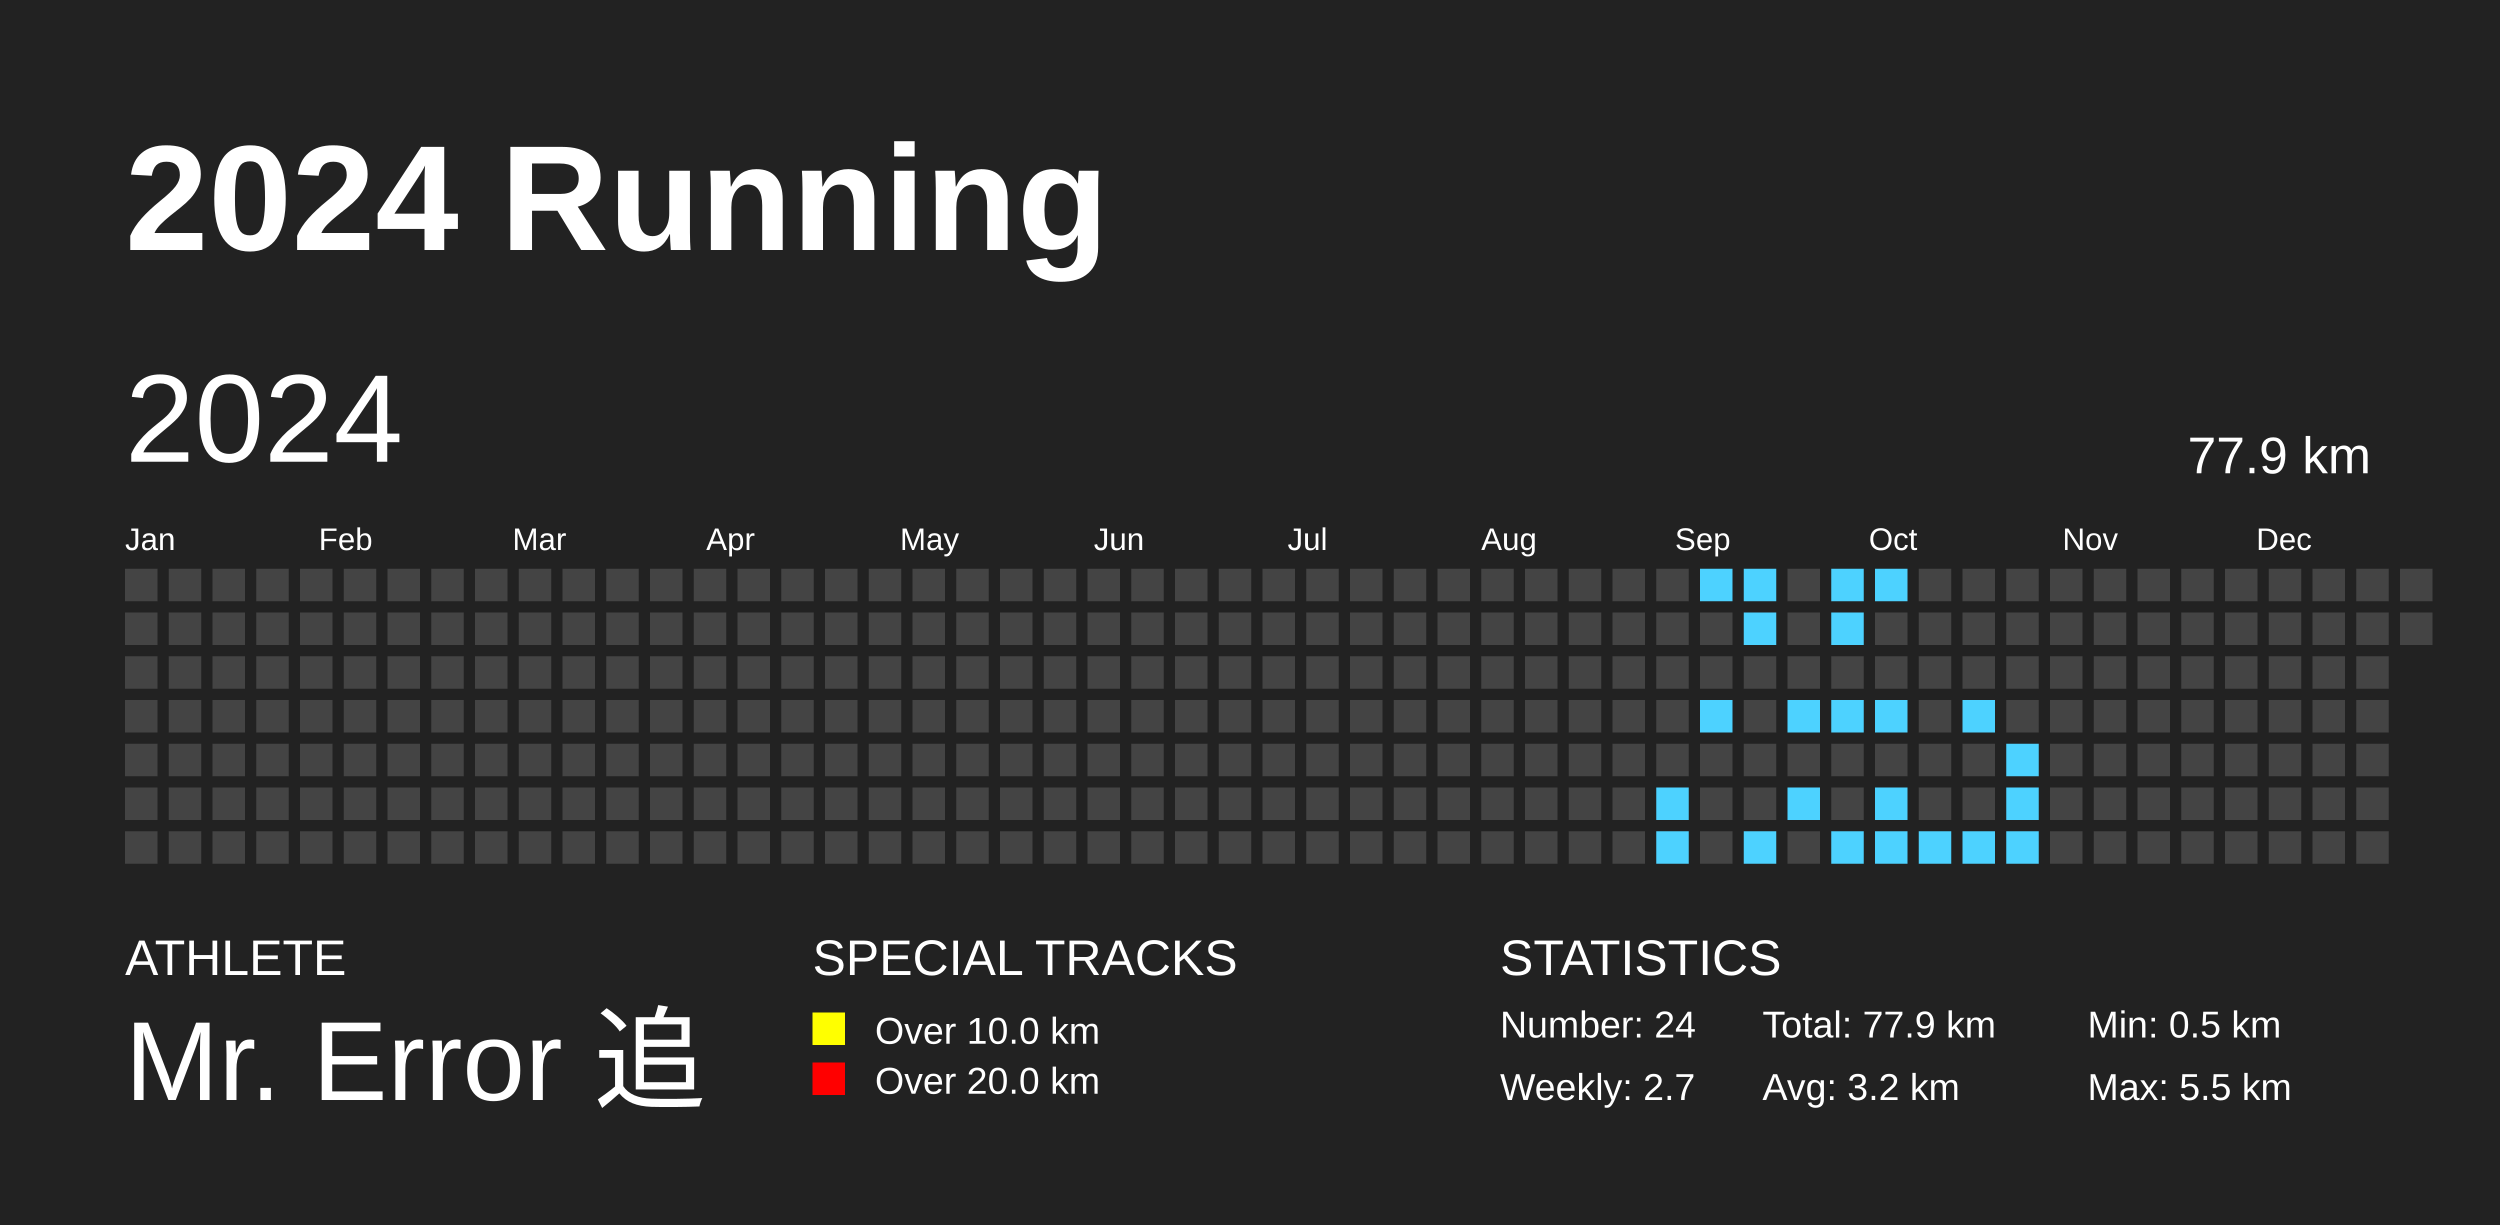
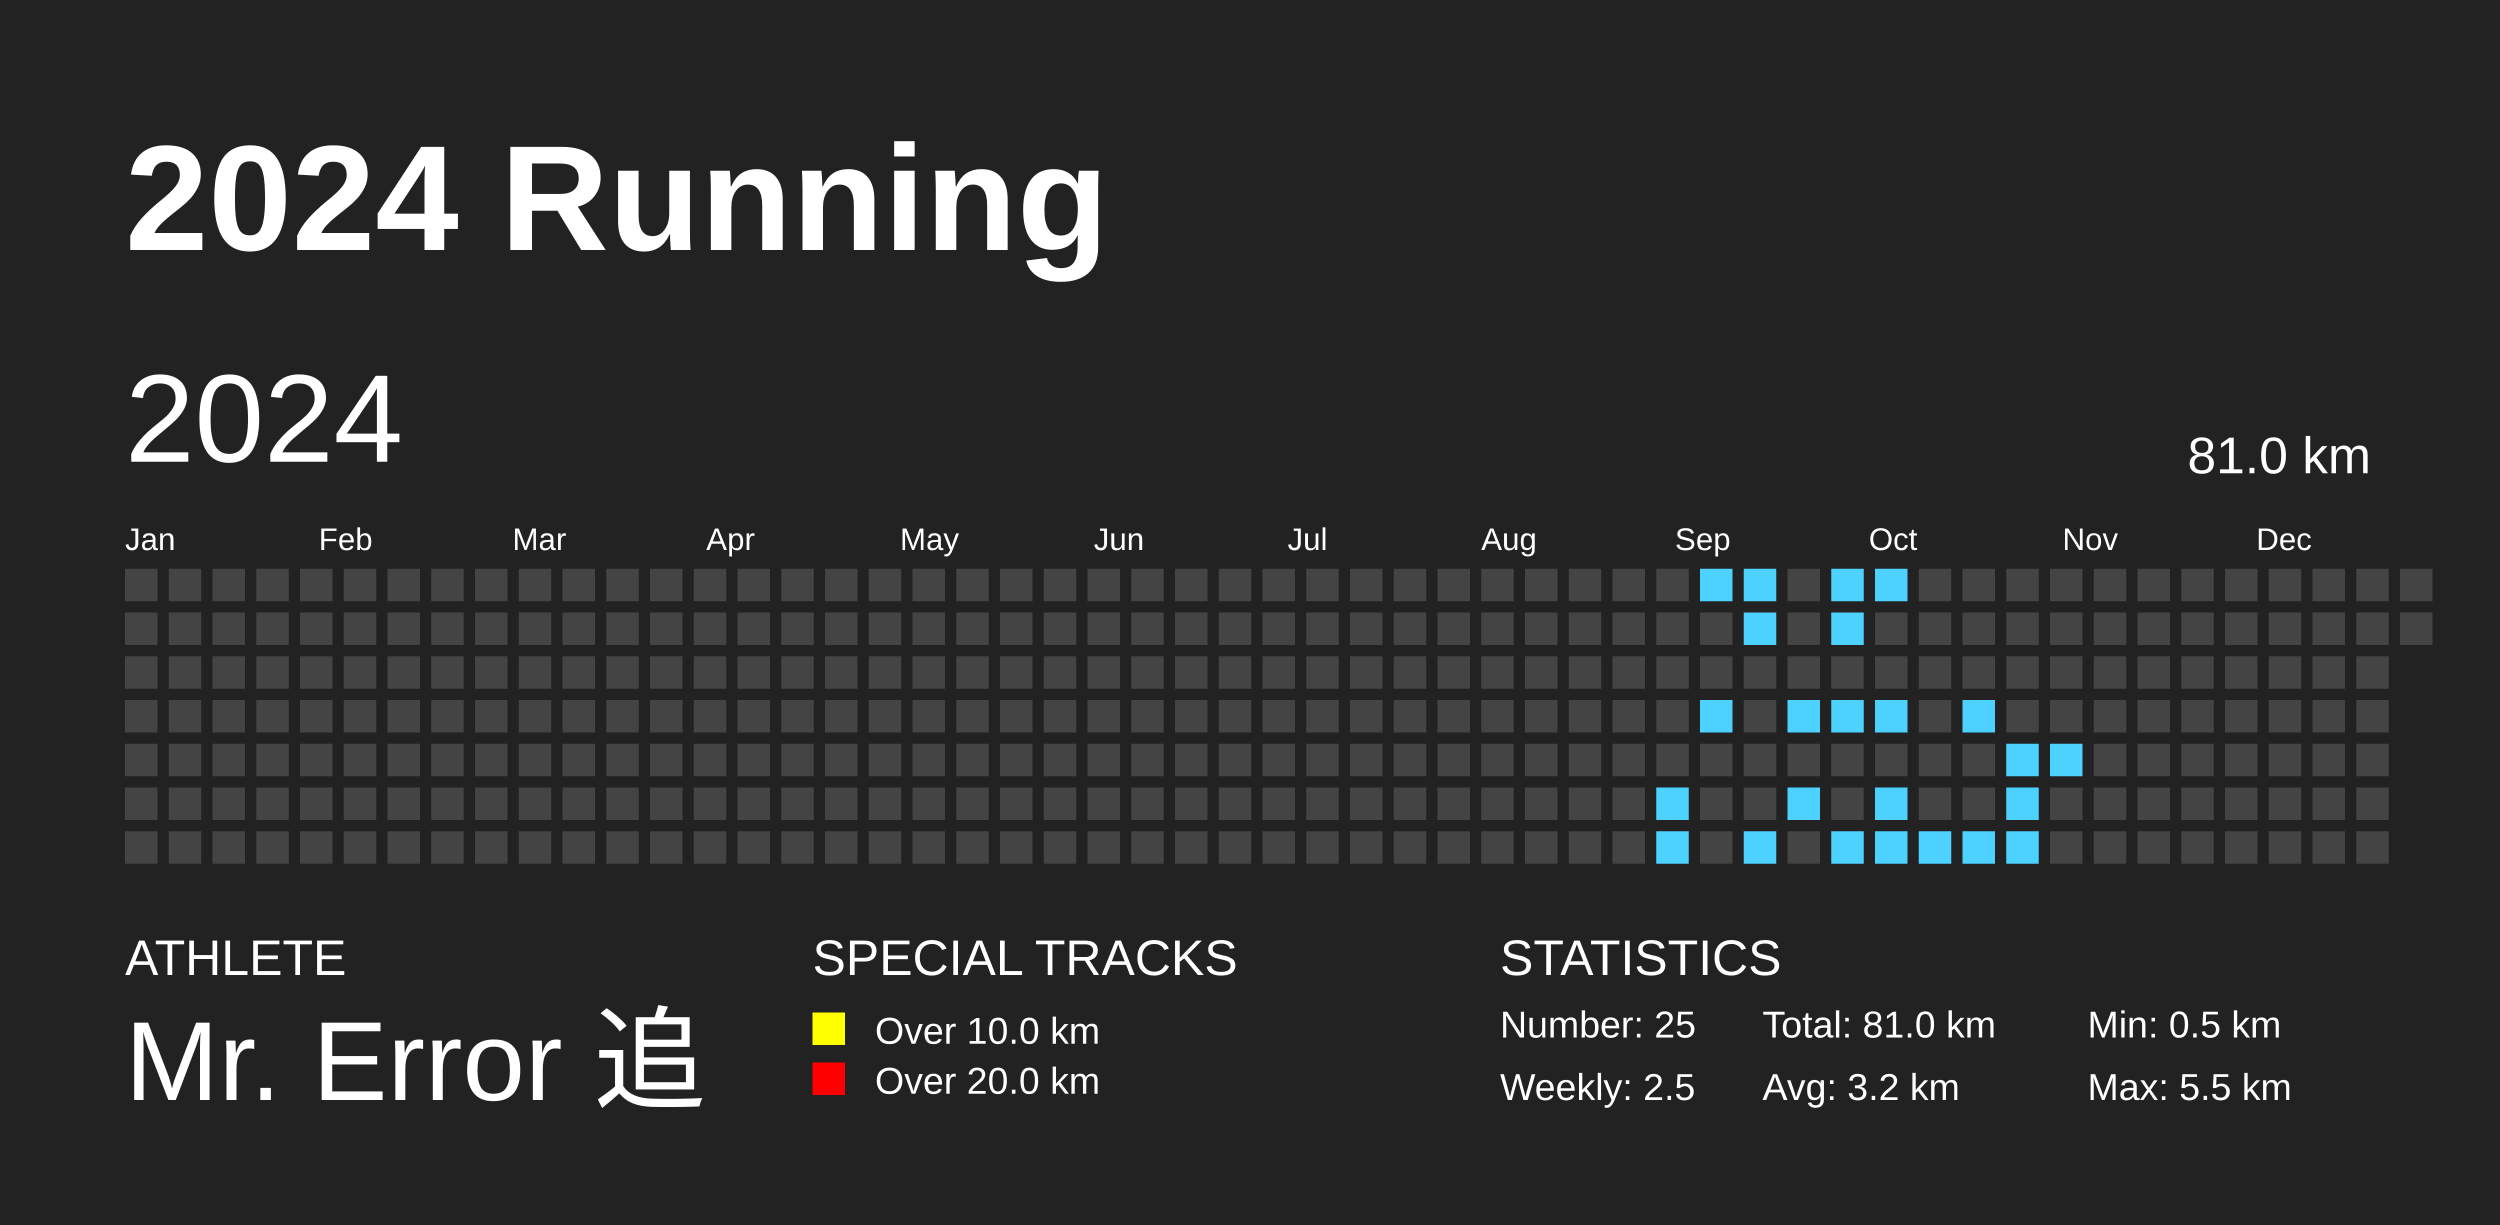
<svg xmlns="http://www.w3.org/2000/svg" baseProfile="full" height="98mm" version="1.1" viewBox="0,0,200,98" width="200mm">
  <defs />
  <rect fill="#222222" height="98" width="200" x="0" y="0" />
  <text fill="#FFFFFF" style="font-size:12px; font-family:Arial; font-weight:bold;" x="10" y="20">2024 Running</text>
  <text fill="#FFFFFF" style="font-size:4px; font-family:Arial" x="10" y="78">ATHLETE</text>
  <text fill="#FFFFFF" style="font-size:9px; font-family:Arial" x="10" y="88">Mr. Error 追</text>
  <text fill="#FFFFFF" style="font-size:4px; font-family:Arial" x="65" y="78">SPECIAL TRACKS</text>
  <rect fill="yellow" height="2.6" width="2.6" x="65" y="81" />
  <text fill="#FFFFFF" style="font-size:3px; font-family:Arial" x="70" y="83.5">Over 10.0 km</text>
  <rect fill="red" height="2.6" width="2.6" x="65" y="85" />
  <text fill="#FFFFFF" style="font-size:3px; font-family:Arial" x="70" y="87.5">Over 20.0 km</text>
  <text fill="#FFFFFF" style="font-size:4px; font-family:Arial" x="120" y="78">STATISTICS</text>
-   <text fill="#FFFFFF" style="font-size:3px; font-family:Arial" x="120" y="83">Number: 24</text>
-   <text fill="#FFFFFF" style="font-size:3px; font-family:Arial" x="120" y="88">Weekly: 2.7</text>
-   <text fill="#FFFFFF" style="font-size:3px; font-family:Arial" x="141" y="83">Total: 77.9 km</text>
+   <text fill="#FFFFFF" style="font-size:3px; font-family:Arial" x="120" y="83">Number: 25</text>
+   <text fill="#FFFFFF" style="font-size:3px; font-family:Arial" x="120" y="88">Weekly: 2.5</text>
+   <text fill="#FFFFFF" style="font-size:3px; font-family:Arial" x="141" y="83">Total: 81.0 km</text>
  <text fill="#FFFFFF" style="font-size:3px; font-family:Arial" x="141" y="88">Avg: 3.2 km</text>
  <text fill="#FFFFFF" style="font-size:3px; font-family:Arial" x="167" y="83">Min: 0.5 km</text>
  <text fill="#FFFFFF" style="font-size:3px; font-family:Arial" x="167" y="88">Max: 5.5 km</text>
  <text dominant-baseline="hanging" fill="#FFFFFF" style="font-size:10.0px; font-family:Arial;" x="10" y="30">2024</text>
-   <text dominant-baseline="hanging" fill="#FFFFFF" style="font-size:4.125px; font-family:Arial;" x="175" y="35">77.9 km</text>
+   <text dominant-baseline="hanging" fill="#FFFFFF" style="font-size:4.125px; font-family:Arial;" x="175" y="35">81.0 km</text>
  <text fill="#FFFFFF" style="font-size:2.5px; font-family:Arial" x="10.0" y="44">Jan</text>
  <text fill="#FFFFFF" style="font-size:2.5px; font-family:Arial" x="25.5" y="44">Feb</text>
  <text fill="#FFFFFF" style="font-size:2.5px; font-family:Arial" x="41.0" y="44">Mar</text>
  <text fill="#FFFFFF" style="font-size:2.5px; font-family:Arial" x="56.5" y="44">Apr</text>
  <text fill="#FFFFFF" style="font-size:2.5px; font-family:Arial" x="72.0" y="44">May</text>
  <text fill="#FFFFFF" style="font-size:2.5px; font-family:Arial" x="87.5" y="44">Jun</text>
  <text fill="#FFFFFF" style="font-size:2.5px; font-family:Arial" x="103.0" y="44">Jul</text>
  <text fill="#FFFFFF" style="font-size:2.5px; font-family:Arial" x="118.5" y="44">Aug</text>
  <text fill="#FFFFFF" style="font-size:2.5px; font-family:Arial" x="134.0" y="44">Sep</text>
  <text fill="#FFFFFF" style="font-size:2.5px; font-family:Arial" x="149.5" y="44">Oct</text>
  <text fill="#FFFFFF" style="font-size:2.5px; font-family:Arial" x="165.0" y="44">Nov</text>
  <text fill="#FFFFFF" style="font-size:2.5px; font-family:Arial" x="180.5" y="44">Dec</text>
  <rect fill="#444444" height="2.6" width="2.6" x="10.0" y="45.5" />
  <rect fill="#444444" height="2.6" width="2.6" x="10.0" y="49.0" />
  <rect fill="#444444" height="2.6" width="2.6" x="10.0" y="52.5" />
  <rect fill="#444444" height="2.6" width="2.6" x="10.0" y="56.0" />
  <rect fill="#444444" height="2.6" width="2.6" x="10.0" y="59.5" />
  <rect fill="#444444" height="2.6" width="2.6" x="10.0" y="63.0" />
  <rect fill="#444444" height="2.6" width="2.6" x="10.0" y="66.5" />
  <rect fill="#444444" height="2.6" width="2.6" x="13.5" y="45.5" />
  <rect fill="#444444" height="2.6" width="2.6" x="13.5" y="49.0" />
  <rect fill="#444444" height="2.6" width="2.6" x="13.5" y="52.5" />
  <rect fill="#444444" height="2.6" width="2.6" x="13.5" y="56.0" />
  <rect fill="#444444" height="2.6" width="2.6" x="13.5" y="59.5" />
  <rect fill="#444444" height="2.6" width="2.6" x="13.5" y="63.0" />
  <rect fill="#444444" height="2.6" width="2.6" x="13.5" y="66.5" />
  <rect fill="#444444" height="2.6" width="2.6" x="17.0" y="45.5" />
  <rect fill="#444444" height="2.6" width="2.6" x="17.0" y="49.0" />
  <rect fill="#444444" height="2.6" width="2.6" x="17.0" y="52.5" />
  <rect fill="#444444" height="2.6" width="2.6" x="17.0" y="56.0" />
  <rect fill="#444444" height="2.6" width="2.6" x="17.0" y="59.5" />
  <rect fill="#444444" height="2.6" width="2.6" x="17.0" y="63.0" />
  <rect fill="#444444" height="2.6" width="2.6" x="17.0" y="66.5" />
  <rect fill="#444444" height="2.6" width="2.6" x="20.5" y="45.5" />
  <rect fill="#444444" height="2.6" width="2.6" x="20.5" y="49.0" />
  <rect fill="#444444" height="2.6" width="2.6" x="20.5" y="52.5" />
  <rect fill="#444444" height="2.6" width="2.6" x="20.5" y="56.0" />
  <rect fill="#444444" height="2.6" width="2.6" x="20.5" y="59.5" />
  <rect fill="#444444" height="2.6" width="2.6" x="20.5" y="63.0" />
  <rect fill="#444444" height="2.6" width="2.6" x="20.5" y="66.5" />
  <rect fill="#444444" height="2.6" width="2.6" x="24.0" y="45.5" />
  <rect fill="#444444" height="2.6" width="2.6" x="24.0" y="49.0" />
  <rect fill="#444444" height="2.6" width="2.6" x="24.0" y="52.5" />
  <rect fill="#444444" height="2.6" width="2.6" x="24.0" y="56.0" />
  <rect fill="#444444" height="2.6" width="2.6" x="24.0" y="59.5" />
  <rect fill="#444444" height="2.6" width="2.6" x="24.0" y="63.0" />
  <rect fill="#444444" height="2.6" width="2.6" x="24.0" y="66.5" />
  <rect fill="#444444" height="2.6" width="2.6" x="27.5" y="45.5" />
  <rect fill="#444444" height="2.6" width="2.6" x="27.5" y="49.0" />
  <rect fill="#444444" height="2.6" width="2.6" x="27.5" y="52.5" />
  <rect fill="#444444" height="2.6" width="2.6" x="27.5" y="56.0" />
  <rect fill="#444444" height="2.6" width="2.6" x="27.5" y="59.5" />
  <rect fill="#444444" height="2.6" width="2.6" x="27.5" y="63.0" />
  <rect fill="#444444" height="2.6" width="2.6" x="27.5" y="66.5" />
  <rect fill="#444444" height="2.6" width="2.6" x="31.0" y="45.5" />
  <rect fill="#444444" height="2.6" width="2.6" x="31.0" y="49.0" />
  <rect fill="#444444" height="2.6" width="2.6" x="31.0" y="52.5" />
  <rect fill="#444444" height="2.6" width="2.6" x="31.0" y="56.0" />
  <rect fill="#444444" height="2.6" width="2.6" x="31.0" y="59.5" />
  <rect fill="#444444" height="2.6" width="2.6" x="31.0" y="63.0" />
  <rect fill="#444444" height="2.6" width="2.6" x="31.0" y="66.5" />
  <rect fill="#444444" height="2.6" width="2.6" x="34.5" y="45.5" />
  <rect fill="#444444" height="2.6" width="2.6" x="34.5" y="49.0" />
  <rect fill="#444444" height="2.6" width="2.6" x="34.5" y="52.5" />
  <rect fill="#444444" height="2.6" width="2.6" x="34.5" y="56.0" />
  <rect fill="#444444" height="2.6" width="2.6" x="34.5" y="59.5" />
  <rect fill="#444444" height="2.6" width="2.6" x="34.5" y="63.0" />
  <rect fill="#444444" height="2.6" width="2.6" x="34.5" y="66.5" />
  <rect fill="#444444" height="2.6" width="2.6" x="38.0" y="45.5" />
  <rect fill="#444444" height="2.6" width="2.6" x="38.0" y="49.0" />
  <rect fill="#444444" height="2.6" width="2.6" x="38.0" y="52.5" />
  <rect fill="#444444" height="2.6" width="2.6" x="38.0" y="56.0" />
  <rect fill="#444444" height="2.6" width="2.6" x="38.0" y="59.5" />
  <rect fill="#444444" height="2.6" width="2.6" x="38.0" y="63.0" />
  <rect fill="#444444" height="2.6" width="2.6" x="38.0" y="66.5" />
  <rect fill="#444444" height="2.6" width="2.6" x="41.5" y="45.5" />
  <rect fill="#444444" height="2.6" width="2.6" x="41.5" y="49.0" />
  <rect fill="#444444" height="2.6" width="2.6" x="41.5" y="52.5" />
  <rect fill="#444444" height="2.6" width="2.6" x="41.5" y="56.0" />
  <rect fill="#444444" height="2.6" width="2.6" x="41.5" y="59.5" />
  <rect fill="#444444" height="2.6" width="2.6" x="41.5" y="63.0" />
  <rect fill="#444444" height="2.6" width="2.6" x="41.5" y="66.5" />
  <rect fill="#444444" height="2.6" width="2.6" x="45.0" y="45.5" />
  <rect fill="#444444" height="2.6" width="2.6" x="45.0" y="49.0" />
  <rect fill="#444444" height="2.6" width="2.6" x="45.0" y="52.5" />
  <rect fill="#444444" height="2.6" width="2.6" x="45.0" y="56.0" />
  <rect fill="#444444" height="2.6" width="2.6" x="45.0" y="59.5" />
  <rect fill="#444444" height="2.6" width="2.6" x="45.0" y="63.0" />
  <rect fill="#444444" height="2.6" width="2.6" x="45.0" y="66.5" />
  <rect fill="#444444" height="2.6" width="2.6" x="48.5" y="45.5" />
  <rect fill="#444444" height="2.6" width="2.6" x="48.5" y="49.0" />
  <rect fill="#444444" height="2.6" width="2.6" x="48.5" y="52.5" />
  <rect fill="#444444" height="2.6" width="2.6" x="48.5" y="56.0" />
  <rect fill="#444444" height="2.6" width="2.6" x="48.5" y="59.5" />
  <rect fill="#444444" height="2.6" width="2.6" x="48.5" y="63.0" />
  <rect fill="#444444" height="2.6" width="2.6" x="48.5" y="66.5" />
  <rect fill="#444444" height="2.6" width="2.6" x="52.0" y="45.5" />
  <rect fill="#444444" height="2.6" width="2.6" x="52.0" y="49.0" />
  <rect fill="#444444" height="2.6" width="2.6" x="52.0" y="52.5" />
  <rect fill="#444444" height="2.6" width="2.6" x="52.0" y="56.0" />
  <rect fill="#444444" height="2.6" width="2.6" x="52.0" y="59.5" />
  <rect fill="#444444" height="2.6" width="2.6" x="52.0" y="63.0" />
  <rect fill="#444444" height="2.6" width="2.6" x="52.0" y="66.5" />
  <rect fill="#444444" height="2.6" width="2.6" x="55.5" y="45.5" />
  <rect fill="#444444" height="2.6" width="2.6" x="55.5" y="49.0" />
  <rect fill="#444444" height="2.6" width="2.6" x="55.5" y="52.5" />
  <rect fill="#444444" height="2.6" width="2.6" x="55.5" y="56.0" />
  <rect fill="#444444" height="2.6" width="2.6" x="55.5" y="59.5" />
  <rect fill="#444444" height="2.6" width="2.6" x="55.5" y="63.0" />
  <rect fill="#444444" height="2.6" width="2.6" x="55.5" y="66.5" />
  <rect fill="#444444" height="2.6" width="2.6" x="59.0" y="45.5" />
  <rect fill="#444444" height="2.6" width="2.6" x="59.0" y="49.0" />
  <rect fill="#444444" height="2.6" width="2.6" x="59.0" y="52.5" />
  <rect fill="#444444" height="2.6" width="2.6" x="59.0" y="56.0" />
  <rect fill="#444444" height="2.6" width="2.6" x="59.0" y="59.5" />
  <rect fill="#444444" height="2.6" width="2.6" x="59.0" y="63.0" />
  <rect fill="#444444" height="2.6" width="2.6" x="59.0" y="66.5" />
  <rect fill="#444444" height="2.6" width="2.6" x="62.5" y="45.5" />
  <rect fill="#444444" height="2.6" width="2.6" x="62.5" y="49.0" />
  <rect fill="#444444" height="2.6" width="2.6" x="62.5" y="52.5" />
  <rect fill="#444444" height="2.6" width="2.6" x="62.5" y="56.0" />
  <rect fill="#444444" height="2.6" width="2.6" x="62.5" y="59.5" />
  <rect fill="#444444" height="2.6" width="2.6" x="62.5" y="63.0" />
  <rect fill="#444444" height="2.6" width="2.6" x="62.5" y="66.5" />
  <rect fill="#444444" height="2.6" width="2.6" x="66.0" y="45.5" />
  <rect fill="#444444" height="2.6" width="2.6" x="66.0" y="49.0" />
  <rect fill="#444444" height="2.6" width="2.6" x="66.0" y="52.5" />
  <rect fill="#444444" height="2.6" width="2.6" x="66.0" y="56.0" />
  <rect fill="#444444" height="2.6" width="2.6" x="66.0" y="59.5" />
  <rect fill="#444444" height="2.6" width="2.6" x="66.0" y="63.0" />
  <rect fill="#444444" height="2.6" width="2.6" x="66.0" y="66.5" />
  <rect fill="#444444" height="2.6" width="2.6" x="69.5" y="45.5" />
  <rect fill="#444444" height="2.6" width="2.6" x="69.5" y="49.0" />
  <rect fill="#444444" height="2.6" width="2.6" x="69.5" y="52.5" />
  <rect fill="#444444" height="2.6" width="2.6" x="69.5" y="56.0" />
  <rect fill="#444444" height="2.6" width="2.6" x="69.5" y="59.5" />
  <rect fill="#444444" height="2.6" width="2.6" x="69.5" y="63.0" />
  <rect fill="#444444" height="2.6" width="2.6" x="69.5" y="66.5" />
  <rect fill="#444444" height="2.6" width="2.6" x="73.0" y="45.5" />
  <rect fill="#444444" height="2.6" width="2.6" x="73.0" y="49.0" />
  <rect fill="#444444" height="2.6" width="2.6" x="73.0" y="52.5" />
  <rect fill="#444444" height="2.6" width="2.6" x="73.0" y="56.0" />
  <rect fill="#444444" height="2.6" width="2.6" x="73.0" y="59.5" />
  <rect fill="#444444" height="2.6" width="2.6" x="73.0" y="63.0" />
  <rect fill="#444444" height="2.6" width="2.6" x="73.0" y="66.5" />
  <rect fill="#444444" height="2.6" width="2.6" x="76.5" y="45.5" />
  <rect fill="#444444" height="2.6" width="2.6" x="76.5" y="49.0" />
  <rect fill="#444444" height="2.6" width="2.6" x="76.5" y="52.5" />
  <rect fill="#444444" height="2.6" width="2.6" x="76.5" y="56.0" />
  <rect fill="#444444" height="2.6" width="2.6" x="76.5" y="59.5" />
  <rect fill="#444444" height="2.6" width="2.6" x="76.5" y="63.0" />
  <rect fill="#444444" height="2.6" width="2.6" x="76.5" y="66.5" />
  <rect fill="#444444" height="2.6" width="2.6" x="80.0" y="45.5" />
  <rect fill="#444444" height="2.6" width="2.6" x="80.0" y="49.0" />
  <rect fill="#444444" height="2.6" width="2.6" x="80.0" y="52.5" />
  <rect fill="#444444" height="2.6" width="2.6" x="80.0" y="56.0" />
  <rect fill="#444444" height="2.6" width="2.6" x="80.0" y="59.5" />
  <rect fill="#444444" height="2.6" width="2.6" x="80.0" y="63.0" />
  <rect fill="#444444" height="2.6" width="2.6" x="80.0" y="66.5" />
  <rect fill="#444444" height="2.6" width="2.6" x="83.5" y="45.5" />
  <rect fill="#444444" height="2.6" width="2.6" x="83.5" y="49.0" />
  <rect fill="#444444" height="2.6" width="2.6" x="83.5" y="52.5" />
  <rect fill="#444444" height="2.6" width="2.6" x="83.5" y="56.0" />
  <rect fill="#444444" height="2.6" width="2.6" x="83.5" y="59.5" />
  <rect fill="#444444" height="2.6" width="2.6" x="83.5" y="63.0" />
  <rect fill="#444444" height="2.6" width="2.6" x="83.5" y="66.5" />
  <rect fill="#444444" height="2.6" width="2.6" x="87.0" y="45.5" />
  <rect fill="#444444" height="2.6" width="2.6" x="87.0" y="49.0" />
  <rect fill="#444444" height="2.6" width="2.6" x="87.0" y="52.5" />
  <rect fill="#444444" height="2.6" width="2.6" x="87.0" y="56.0" />
  <rect fill="#444444" height="2.6" width="2.6" x="87.0" y="59.5" />
  <rect fill="#444444" height="2.6" width="2.6" x="87.0" y="63.0" />
  <rect fill="#444444" height="2.6" width="2.6" x="87.0" y="66.5" />
  <rect fill="#444444" height="2.6" width="2.6" x="90.5" y="45.5" />
  <rect fill="#444444" height="2.6" width="2.6" x="90.5" y="49.0" />
  <rect fill="#444444" height="2.6" width="2.6" x="90.5" y="52.5" />
  <rect fill="#444444" height="2.6" width="2.6" x="90.5" y="56.0" />
  <rect fill="#444444" height="2.6" width="2.6" x="90.5" y="59.5" />
  <rect fill="#444444" height="2.6" width="2.6" x="90.5" y="63.0" />
  <rect fill="#444444" height="2.6" width="2.6" x="90.5" y="66.5" />
  <rect fill="#444444" height="2.6" width="2.6" x="94.0" y="45.5" />
  <rect fill="#444444" height="2.6" width="2.6" x="94.0" y="49.0" />
  <rect fill="#444444" height="2.6" width="2.6" x="94.0" y="52.5" />
  <rect fill="#444444" height="2.6" width="2.6" x="94.0" y="56.0" />
  <rect fill="#444444" height="2.6" width="2.6" x="94.0" y="59.5" />
  <rect fill="#444444" height="2.6" width="2.6" x="94.0" y="63.0" />
  <rect fill="#444444" height="2.6" width="2.6" x="94.0" y="66.5" />
  <rect fill="#444444" height="2.6" width="2.6" x="97.5" y="45.5" />
  <rect fill="#444444" height="2.6" width="2.6" x="97.5" y="49.0" />
  <rect fill="#444444" height="2.6" width="2.6" x="97.5" y="52.5" />
  <rect fill="#444444" height="2.6" width="2.6" x="97.5" y="56.0" />
  <rect fill="#444444" height="2.6" width="2.6" x="97.5" y="59.5" />
  <rect fill="#444444" height="2.6" width="2.6" x="97.5" y="63.0" />
  <rect fill="#444444" height="2.6" width="2.6" x="97.5" y="66.5" />
  <rect fill="#444444" height="2.6" width="2.6" x="101.0" y="45.5" />
  <rect fill="#444444" height="2.6" width="2.6" x="101.0" y="49.0" />
  <rect fill="#444444" height="2.6" width="2.6" x="101.0" y="52.5" />
  <rect fill="#444444" height="2.6" width="2.6" x="101.0" y="56.0" />
  <rect fill="#444444" height="2.6" width="2.6" x="101.0" y="59.5" />
  <rect fill="#444444" height="2.6" width="2.6" x="101.0" y="63.0" />
  <rect fill="#444444" height="2.6" width="2.6" x="101.0" y="66.5" />
  <rect fill="#444444" height="2.6" width="2.6" x="104.5" y="45.5" />
  <rect fill="#444444" height="2.6" width="2.6" x="104.5" y="49.0" />
  <rect fill="#444444" height="2.6" width="2.6" x="104.5" y="52.5" />
  <rect fill="#444444" height="2.6" width="2.6" x="104.5" y="56.0" />
  <rect fill="#444444" height="2.6" width="2.6" x="104.5" y="59.5" />
  <rect fill="#444444" height="2.6" width="2.6" x="104.5" y="63.0" />
  <rect fill="#444444" height="2.6" width="2.6" x="104.5" y="66.5" />
  <rect fill="#444444" height="2.6" width="2.6" x="108.0" y="45.5" />
  <rect fill="#444444" height="2.6" width="2.6" x="108.0" y="49.0" />
  <rect fill="#444444" height="2.6" width="2.6" x="108.0" y="52.5" />
  <rect fill="#444444" height="2.6" width="2.6" x="108.0" y="56.0" />
  <rect fill="#444444" height="2.6" width="2.6" x="108.0" y="59.5" />
  <rect fill="#444444" height="2.6" width="2.6" x="108.0" y="63.0" />
  <rect fill="#444444" height="2.6" width="2.6" x="108.0" y="66.5" />
  <rect fill="#444444" height="2.6" width="2.6" x="111.5" y="45.5" />
  <rect fill="#444444" height="2.6" width="2.6" x="111.5" y="49.0" />
  <rect fill="#444444" height="2.6" width="2.6" x="111.5" y="52.5" />
  <rect fill="#444444" height="2.6" width="2.6" x="111.5" y="56.0" />
  <rect fill="#444444" height="2.6" width="2.6" x="111.5" y="59.5" />
  <rect fill="#444444" height="2.6" width="2.6" x="111.5" y="63.0" />
  <rect fill="#444444" height="2.6" width="2.6" x="111.5" y="66.5" />
  <rect fill="#444444" height="2.6" width="2.6" x="115.0" y="45.5" />
  <rect fill="#444444" height="2.6" width="2.6" x="115.0" y="49.0" />
  <rect fill="#444444" height="2.6" width="2.6" x="115.0" y="52.5" />
  <rect fill="#444444" height="2.6" width="2.6" x="115.0" y="56.0" />
  <rect fill="#444444" height="2.6" width="2.6" x="115.0" y="59.5" />
  <rect fill="#444444" height="2.6" width="2.6" x="115.0" y="63.0" />
  <rect fill="#444444" height="2.6" width="2.6" x="115.0" y="66.5" />
  <rect fill="#444444" height="2.6" width="2.6" x="118.5" y="45.5" />
  <rect fill="#444444" height="2.6" width="2.6" x="118.5" y="49.0" />
  <rect fill="#444444" height="2.6" width="2.6" x="118.5" y="52.5" />
  <rect fill="#444444" height="2.6" width="2.6" x="118.5" y="56.0" />
  <rect fill="#444444" height="2.6" width="2.6" x="118.5" y="59.5" />
  <rect fill="#444444" height="2.6" width="2.6" x="118.5" y="63.0" />
  <rect fill="#444444" height="2.6" width="2.6" x="118.5" y="66.5" />
  <rect fill="#444444" height="2.6" width="2.6" x="122.0" y="45.5" />
  <rect fill="#444444" height="2.6" width="2.6" x="122.0" y="49.0" />
  <rect fill="#444444" height="2.6" width="2.6" x="122.0" y="52.5" />
  <rect fill="#444444" height="2.6" width="2.6" x="122.0" y="56.0" />
  <rect fill="#444444" height="2.6" width="2.6" x="122.0" y="59.5" />
  <rect fill="#444444" height="2.6" width="2.6" x="122.0" y="63.0" />
  <rect fill="#444444" height="2.6" width="2.6" x="122.0" y="66.5" />
  <rect fill="#444444" height="2.6" width="2.6" x="125.5" y="45.5" />
  <rect fill="#444444" height="2.6" width="2.6" x="125.5" y="49.0" />
  <rect fill="#444444" height="2.6" width="2.6" x="125.5" y="52.5" />
  <rect fill="#444444" height="2.6" width="2.6" x="125.5" y="56.0" />
  <rect fill="#444444" height="2.6" width="2.6" x="125.5" y="59.5" />
  <rect fill="#444444" height="2.6" width="2.6" x="125.5" y="63.0" />
  <rect fill="#444444" height="2.6" width="2.6" x="125.5" y="66.5" />
  <rect fill="#444444" height="2.6" width="2.6" x="129.0" y="45.5" />
  <rect fill="#444444" height="2.6" width="2.6" x="129.0" y="49.0" />
  <rect fill="#444444" height="2.6" width="2.6" x="129.0" y="52.5" />
  <rect fill="#444444" height="2.6" width="2.6" x="129.0" y="56.0" />
  <rect fill="#444444" height="2.6" width="2.6" x="129.0" y="59.5" />
  <rect fill="#444444" height="2.6" width="2.6" x="129.0" y="63.0" />
  <rect fill="#444444" height="2.6" width="2.6" x="129.0" y="66.5" />
  <rect fill="#444444" height="2.6" width="2.6" x="132.5" y="45.5" />
  <rect fill="#444444" height="2.6" width="2.6" x="132.5" y="49.0" />
  <rect fill="#444444" height="2.6" width="2.6" x="132.5" y="52.5" />
  <rect fill="#444444" height="2.6" width="2.6" x="132.5" y="56.0" />
  <rect fill="#444444" height="2.6" width="2.6" x="132.5" y="59.5" />
  <rect fill="#4DD2FF" height="2.6" width="2.6" x="132.5" y="63.0" />
  <rect fill="#4DD2FF" height="2.6" width="2.6" x="132.5" y="66.5" />
  <rect fill="#4DD2FF" height="2.6" width="2.6" x="136.0" y="45.5" />
  <rect fill="#444444" height="2.6" width="2.6" x="136.0" y="49.0" />
  <rect fill="#444444" height="2.6" width="2.6" x="136.0" y="52.5" />
  <rect fill="#4DD2FF" height="2.6" width="2.6" x="136.0" y="56.0" />
  <rect fill="#444444" height="2.6" width="2.6" x="136.0" y="59.5" />
  <rect fill="#444444" height="2.6" width="2.6" x="136.0" y="63.0" />
  <rect fill="#444444" height="2.6" width="2.6" x="136.0" y="66.5" />
  <rect fill="#4DD2FF" height="2.6" width="2.6" x="139.5" y="45.5" />
  <rect fill="#4DD2FF" height="2.6" width="2.6" x="139.5" y="49.0" />
  <rect fill="#444444" height="2.6" width="2.6" x="139.5" y="52.5" />
  <rect fill="#444444" height="2.6" width="2.6" x="139.5" y="56.0" />
  <rect fill="#444444" height="2.6" width="2.6" x="139.5" y="59.5" />
  <rect fill="#444444" height="2.6" width="2.6" x="139.5" y="63.0" />
  <rect fill="#4DD2FF" height="2.6" width="2.6" x="139.5" y="66.5" />
  <rect fill="#444444" height="2.6" width="2.6" x="143.0" y="45.5" />
  <rect fill="#444444" height="2.6" width="2.6" x="143.0" y="49.0" />
  <rect fill="#444444" height="2.6" width="2.6" x="143.0" y="52.5" />
  <rect fill="#4DD2FF" height="2.6" width="2.6" x="143.0" y="56.0" />
  <rect fill="#444444" height="2.6" width="2.6" x="143.0" y="59.5" />
  <rect fill="#4DD2FF" height="2.6" width="2.6" x="143.0" y="63.0" />
  <rect fill="#444444" height="2.6" width="2.6" x="143.0" y="66.5" />
  <rect fill="#4DD2FF" height="2.6" width="2.6" x="146.5" y="45.5" />
  <rect fill="#4DD2FF" height="2.6" width="2.6" x="146.5" y="49.0" />
  <rect fill="#444444" height="2.6" width="2.6" x="146.5" y="52.5" />
  <rect fill="#4DD2FF" height="2.6" width="2.6" x="146.5" y="56.0" />
  <rect fill="#444444" height="2.6" width="2.6" x="146.5" y="59.5" />
  <rect fill="#444444" height="2.6" width="2.6" x="146.5" y="63.0" />
  <rect fill="#4DD2FF" height="2.6" width="2.6" x="146.5" y="66.5" />
  <rect fill="#4DD2FF" height="2.6" width="2.6" x="150.0" y="45.5" />
  <rect fill="#444444" height="2.6" width="2.6" x="150.0" y="49.0" />
  <rect fill="#444444" height="2.6" width="2.6" x="150.0" y="52.5" />
  <rect fill="#4DD2FF" height="2.6" width="2.6" x="150.0" y="56.0" />
  <rect fill="#444444" height="2.6" width="2.6" x="150.0" y="59.5" />
  <rect fill="#4DD2FF" height="2.6" width="2.6" x="150.0" y="63.0" />
  <rect fill="#4DD2FF" height="2.6" width="2.6" x="150.0" y="66.5" />
  <rect fill="#444444" height="2.6" width="2.6" x="153.5" y="45.5" />
  <rect fill="#444444" height="2.6" width="2.6" x="153.5" y="49.0" />
  <rect fill="#444444" height="2.6" width="2.6" x="153.5" y="52.5" />
  <rect fill="#444444" height="2.6" width="2.6" x="153.5" y="56.0" />
  <rect fill="#444444" height="2.6" width="2.6" x="153.5" y="59.5" />
  <rect fill="#444444" height="2.6" width="2.6" x="153.5" y="63.0" />
  <rect fill="#4DD2FF" height="2.6" width="2.6" x="153.5" y="66.5" />
  <rect fill="#444444" height="2.6" width="2.6" x="157.0" y="45.5" />
  <rect fill="#444444" height="2.6" width="2.6" x="157.0" y="49.0" />
  <rect fill="#444444" height="2.6" width="2.6" x="157.0" y="52.5" />
  <rect fill="#4DD2FF" height="2.6" width="2.6" x="157.0" y="56.0" />
  <rect fill="#444444" height="2.6" width="2.6" x="157.0" y="59.5" />
  <rect fill="#444444" height="2.6" width="2.6" x="157.0" y="63.0" />
  <rect fill="#4DD2FF" height="2.6" width="2.6" x="157.0" y="66.5" />
  <rect fill="#444444" height="2.6" width="2.6" x="160.5" y="45.5" />
  <rect fill="#444444" height="2.6" width="2.6" x="160.5" y="49.0" />
  <rect fill="#444444" height="2.6" width="2.6" x="160.5" y="52.5" />
  <rect fill="#444444" height="2.6" width="2.6" x="160.5" y="56.0" />
  <rect fill="#4DD2FF" height="2.6" width="2.6" x="160.5" y="59.5" />
  <rect fill="#4DD2FF" height="2.6" width="2.6" x="160.5" y="63.0" />
  <rect fill="#4DD2FF" height="2.6" width="2.6" x="160.5" y="66.5" />
  <rect fill="#444444" height="2.6" width="2.6" x="164.0" y="45.5" />
  <rect fill="#444444" height="2.6" width="2.6" x="164.0" y="49.0" />
  <rect fill="#444444" height="2.6" width="2.6" x="164.0" y="52.5" />
  <rect fill="#444444" height="2.6" width="2.6" x="164.0" y="56.0" />
-   <rect fill="#444444" height="2.6" width="2.6" x="164.0" y="59.5" />
+   <rect fill="#4DD2FF" height="2.6" width="2.6" x="164.0" y="59.5" />
  <rect fill="#444444" height="2.6" width="2.6" x="164.0" y="63.0" />
  <rect fill="#444444" height="2.6" width="2.6" x="164.0" y="66.5" />
  <rect fill="#444444" height="2.6" width="2.6" x="167.5" y="45.5" />
  <rect fill="#444444" height="2.6" width="2.6" x="167.5" y="49.0" />
  <rect fill="#444444" height="2.6" width="2.6" x="167.5" y="52.5" />
  <rect fill="#444444" height="2.6" width="2.6" x="167.5" y="56.0" />
  <rect fill="#444444" height="2.6" width="2.6" x="167.5" y="59.5" />
  <rect fill="#444444" height="2.6" width="2.6" x="167.5" y="63.0" />
  <rect fill="#444444" height="2.6" width="2.6" x="167.5" y="66.5" />
  <rect fill="#444444" height="2.6" width="2.6" x="171.0" y="45.5" />
  <rect fill="#444444" height="2.6" width="2.6" x="171.0" y="49.0" />
  <rect fill="#444444" height="2.6" width="2.6" x="171.0" y="52.5" />
  <rect fill="#444444" height="2.6" width="2.6" x="171.0" y="56.0" />
  <rect fill="#444444" height="2.6" width="2.6" x="171.0" y="59.5" />
  <rect fill="#444444" height="2.6" width="2.6" x="171.0" y="63.0" />
  <rect fill="#444444" height="2.6" width="2.6" x="171.0" y="66.5" />
  <rect fill="#444444" height="2.6" width="2.6" x="174.5" y="45.5" />
  <rect fill="#444444" height="2.6" width="2.6" x="174.5" y="49.0" />
  <rect fill="#444444" height="2.6" width="2.6" x="174.5" y="52.5" />
  <rect fill="#444444" height="2.6" width="2.6" x="174.5" y="56.0" />
  <rect fill="#444444" height="2.6" width="2.6" x="174.5" y="59.5" />
  <rect fill="#444444" height="2.6" width="2.6" x="174.5" y="63.0" />
  <rect fill="#444444" height="2.6" width="2.6" x="174.5" y="66.5" />
  <rect fill="#444444" height="2.6" width="2.6" x="178.0" y="45.5" />
  <rect fill="#444444" height="2.6" width="2.6" x="178.0" y="49.0" />
  <rect fill="#444444" height="2.6" width="2.6" x="178.0" y="52.5" />
  <rect fill="#444444" height="2.6" width="2.6" x="178.0" y="56.0" />
  <rect fill="#444444" height="2.6" width="2.6" x="178.0" y="59.5" />
  <rect fill="#444444" height="2.6" width="2.6" x="178.0" y="63.0" />
  <rect fill="#444444" height="2.6" width="2.6" x="178.0" y="66.5" />
  <rect fill="#444444" height="2.6" width="2.6" x="181.5" y="45.5" />
  <rect fill="#444444" height="2.6" width="2.6" x="181.5" y="49.0" />
  <rect fill="#444444" height="2.6" width="2.6" x="181.5" y="52.5" />
  <rect fill="#444444" height="2.6" width="2.6" x="181.5" y="56.0" />
  <rect fill="#444444" height="2.6" width="2.6" x="181.5" y="59.5" />
  <rect fill="#444444" height="2.6" width="2.6" x="181.5" y="63.0" />
  <rect fill="#444444" height="2.6" width="2.6" x="181.5" y="66.5" />
  <rect fill="#444444" height="2.6" width="2.6" x="185.0" y="45.5" />
  <rect fill="#444444" height="2.6" width="2.6" x="185.0" y="49.0" />
  <rect fill="#444444" height="2.6" width="2.6" x="185.0" y="52.5" />
  <rect fill="#444444" height="2.6" width="2.6" x="185.0" y="56.0" />
  <rect fill="#444444" height="2.6" width="2.6" x="185.0" y="59.5" />
  <rect fill="#444444" height="2.6" width="2.6" x="185.0" y="63.0" />
  <rect fill="#444444" height="2.6" width="2.6" x="185.0" y="66.5" />
  <rect fill="#444444" height="2.6" width="2.6" x="188.5" y="45.5" />
  <rect fill="#444444" height="2.6" width="2.6" x="188.5" y="49.0" />
  <rect fill="#444444" height="2.6" width="2.6" x="188.5" y="52.5" />
  <rect fill="#444444" height="2.6" width="2.6" x="188.5" y="56.0" />
  <rect fill="#444444" height="2.6" width="2.6" x="188.5" y="59.5" />
  <rect fill="#444444" height="2.6" width="2.6" x="188.5" y="63.0" />
  <rect fill="#444444" height="2.6" width="2.6" x="188.5" y="66.5" />
  <rect fill="#444444" height="2.6" width="2.6" x="192.0" y="45.5" />
  <rect fill="#444444" height="2.6" width="2.6" x="192.0" y="49.0" />
</svg>
